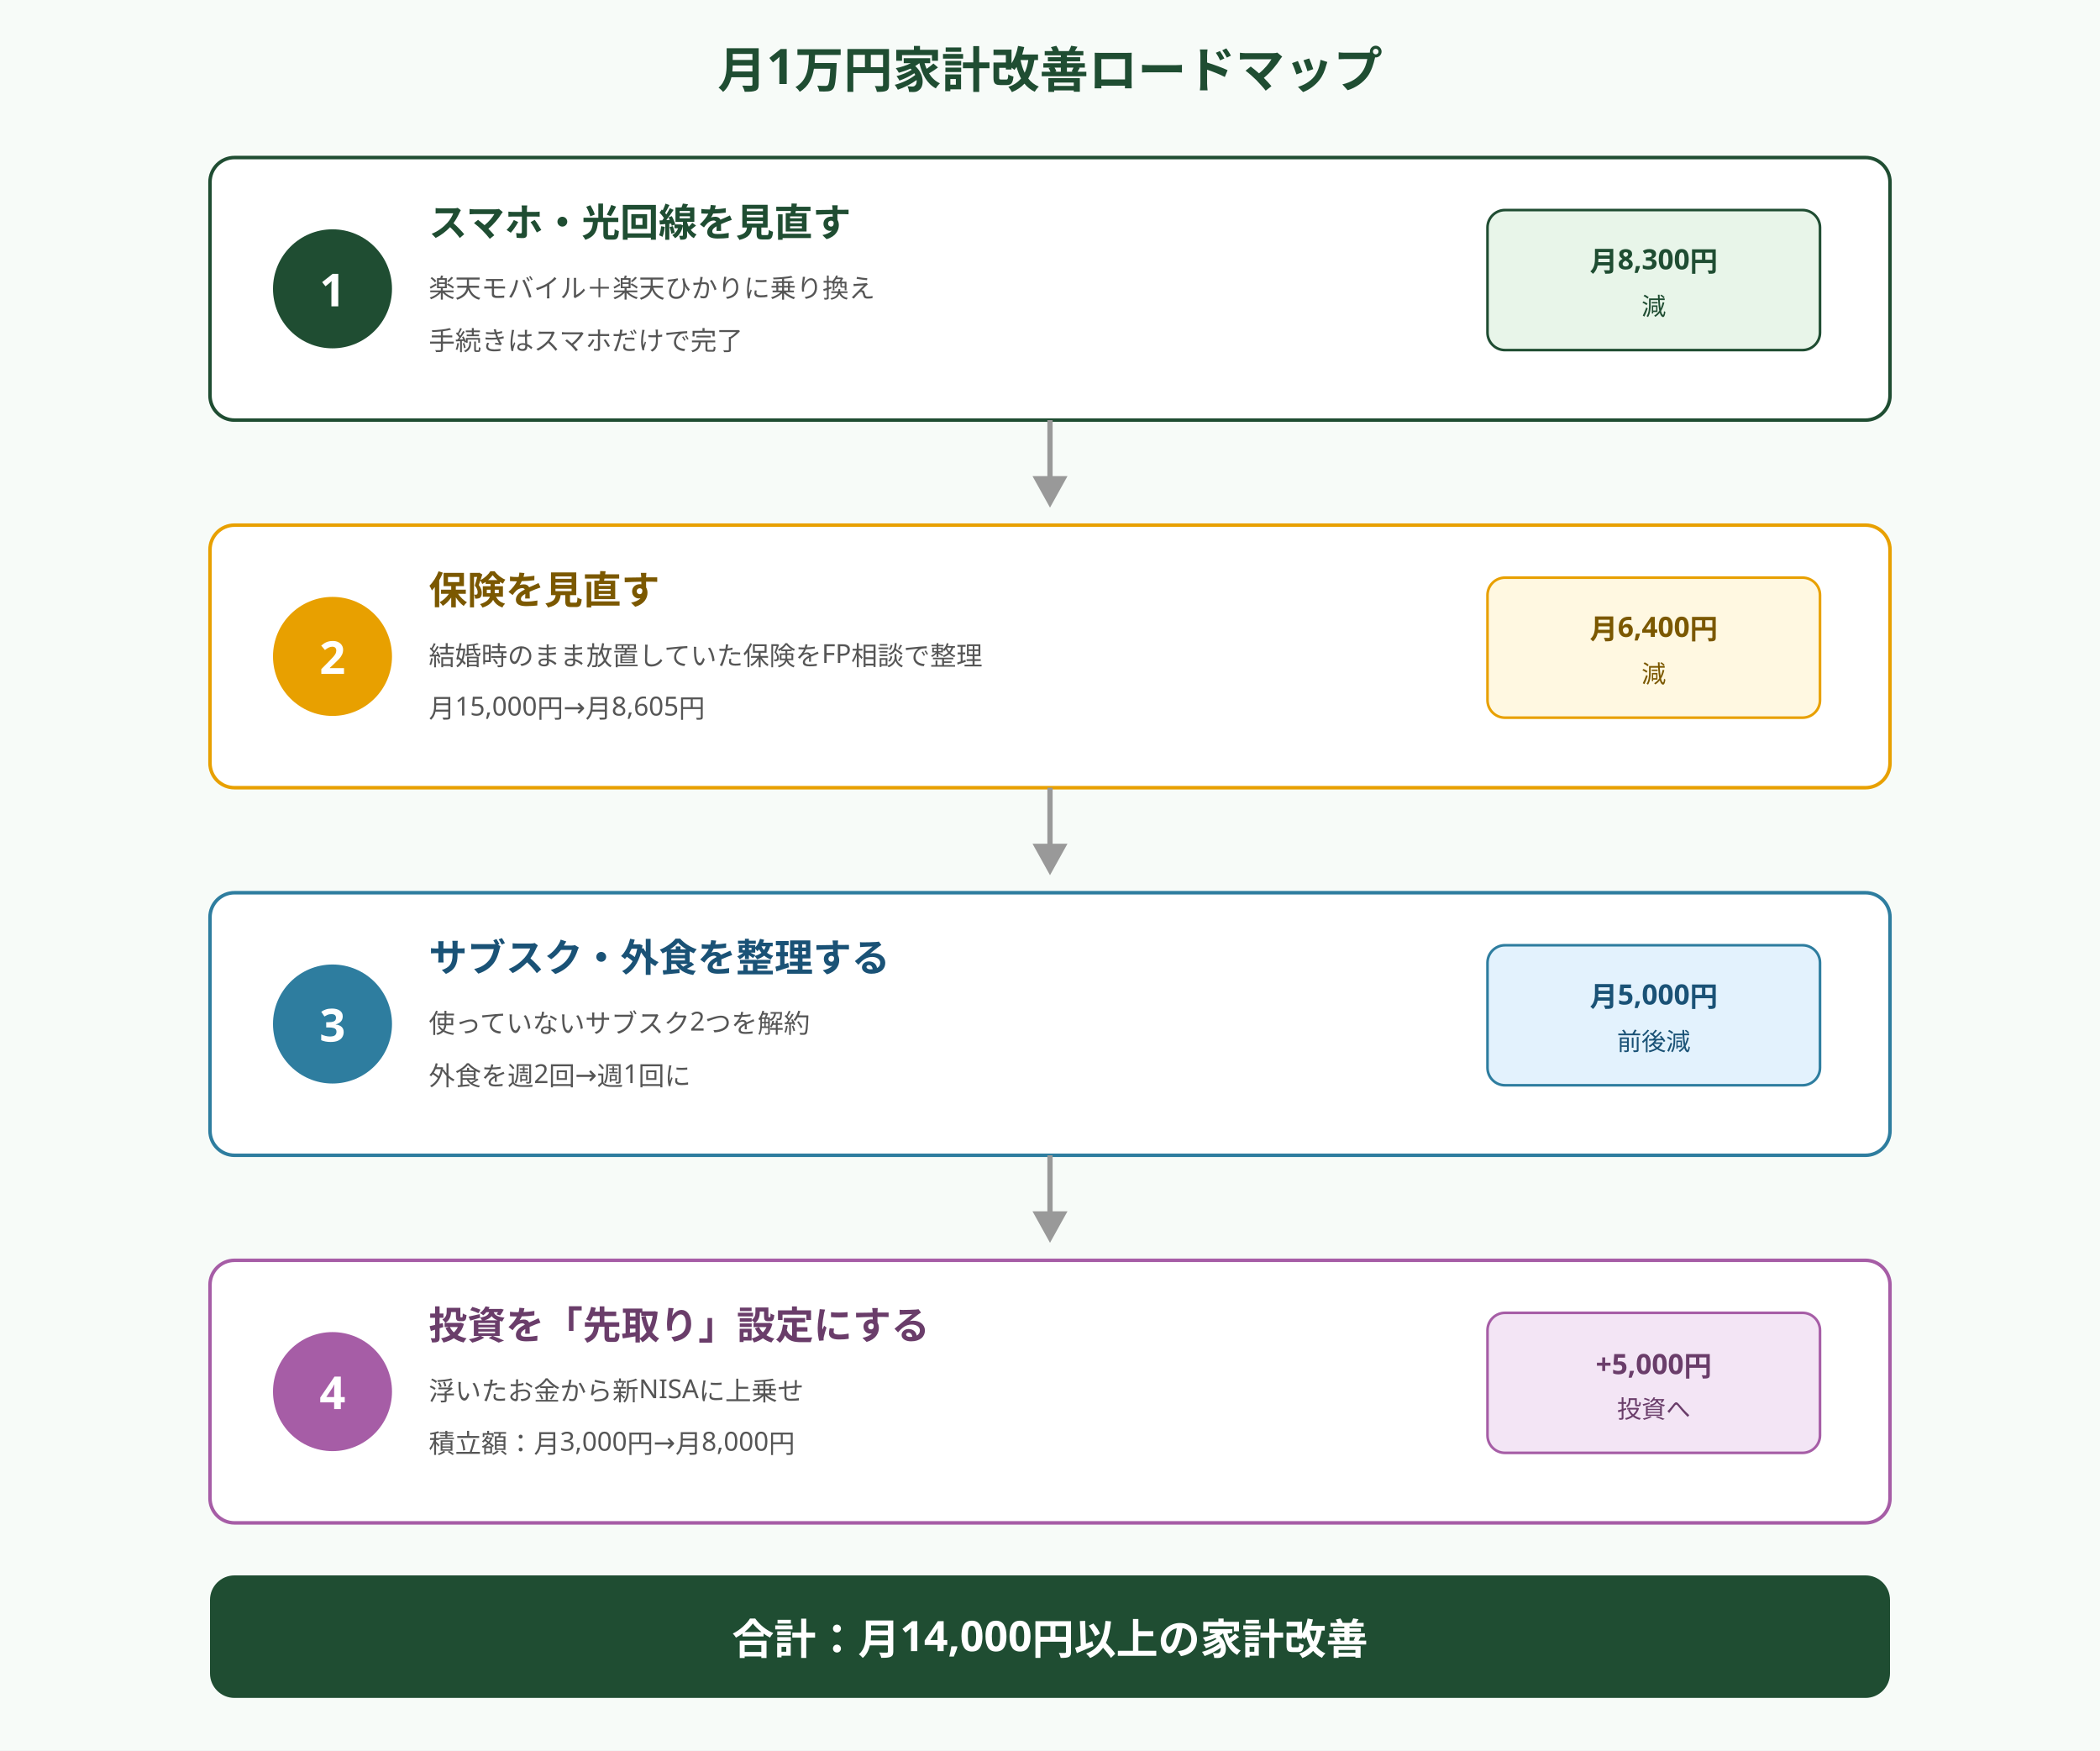
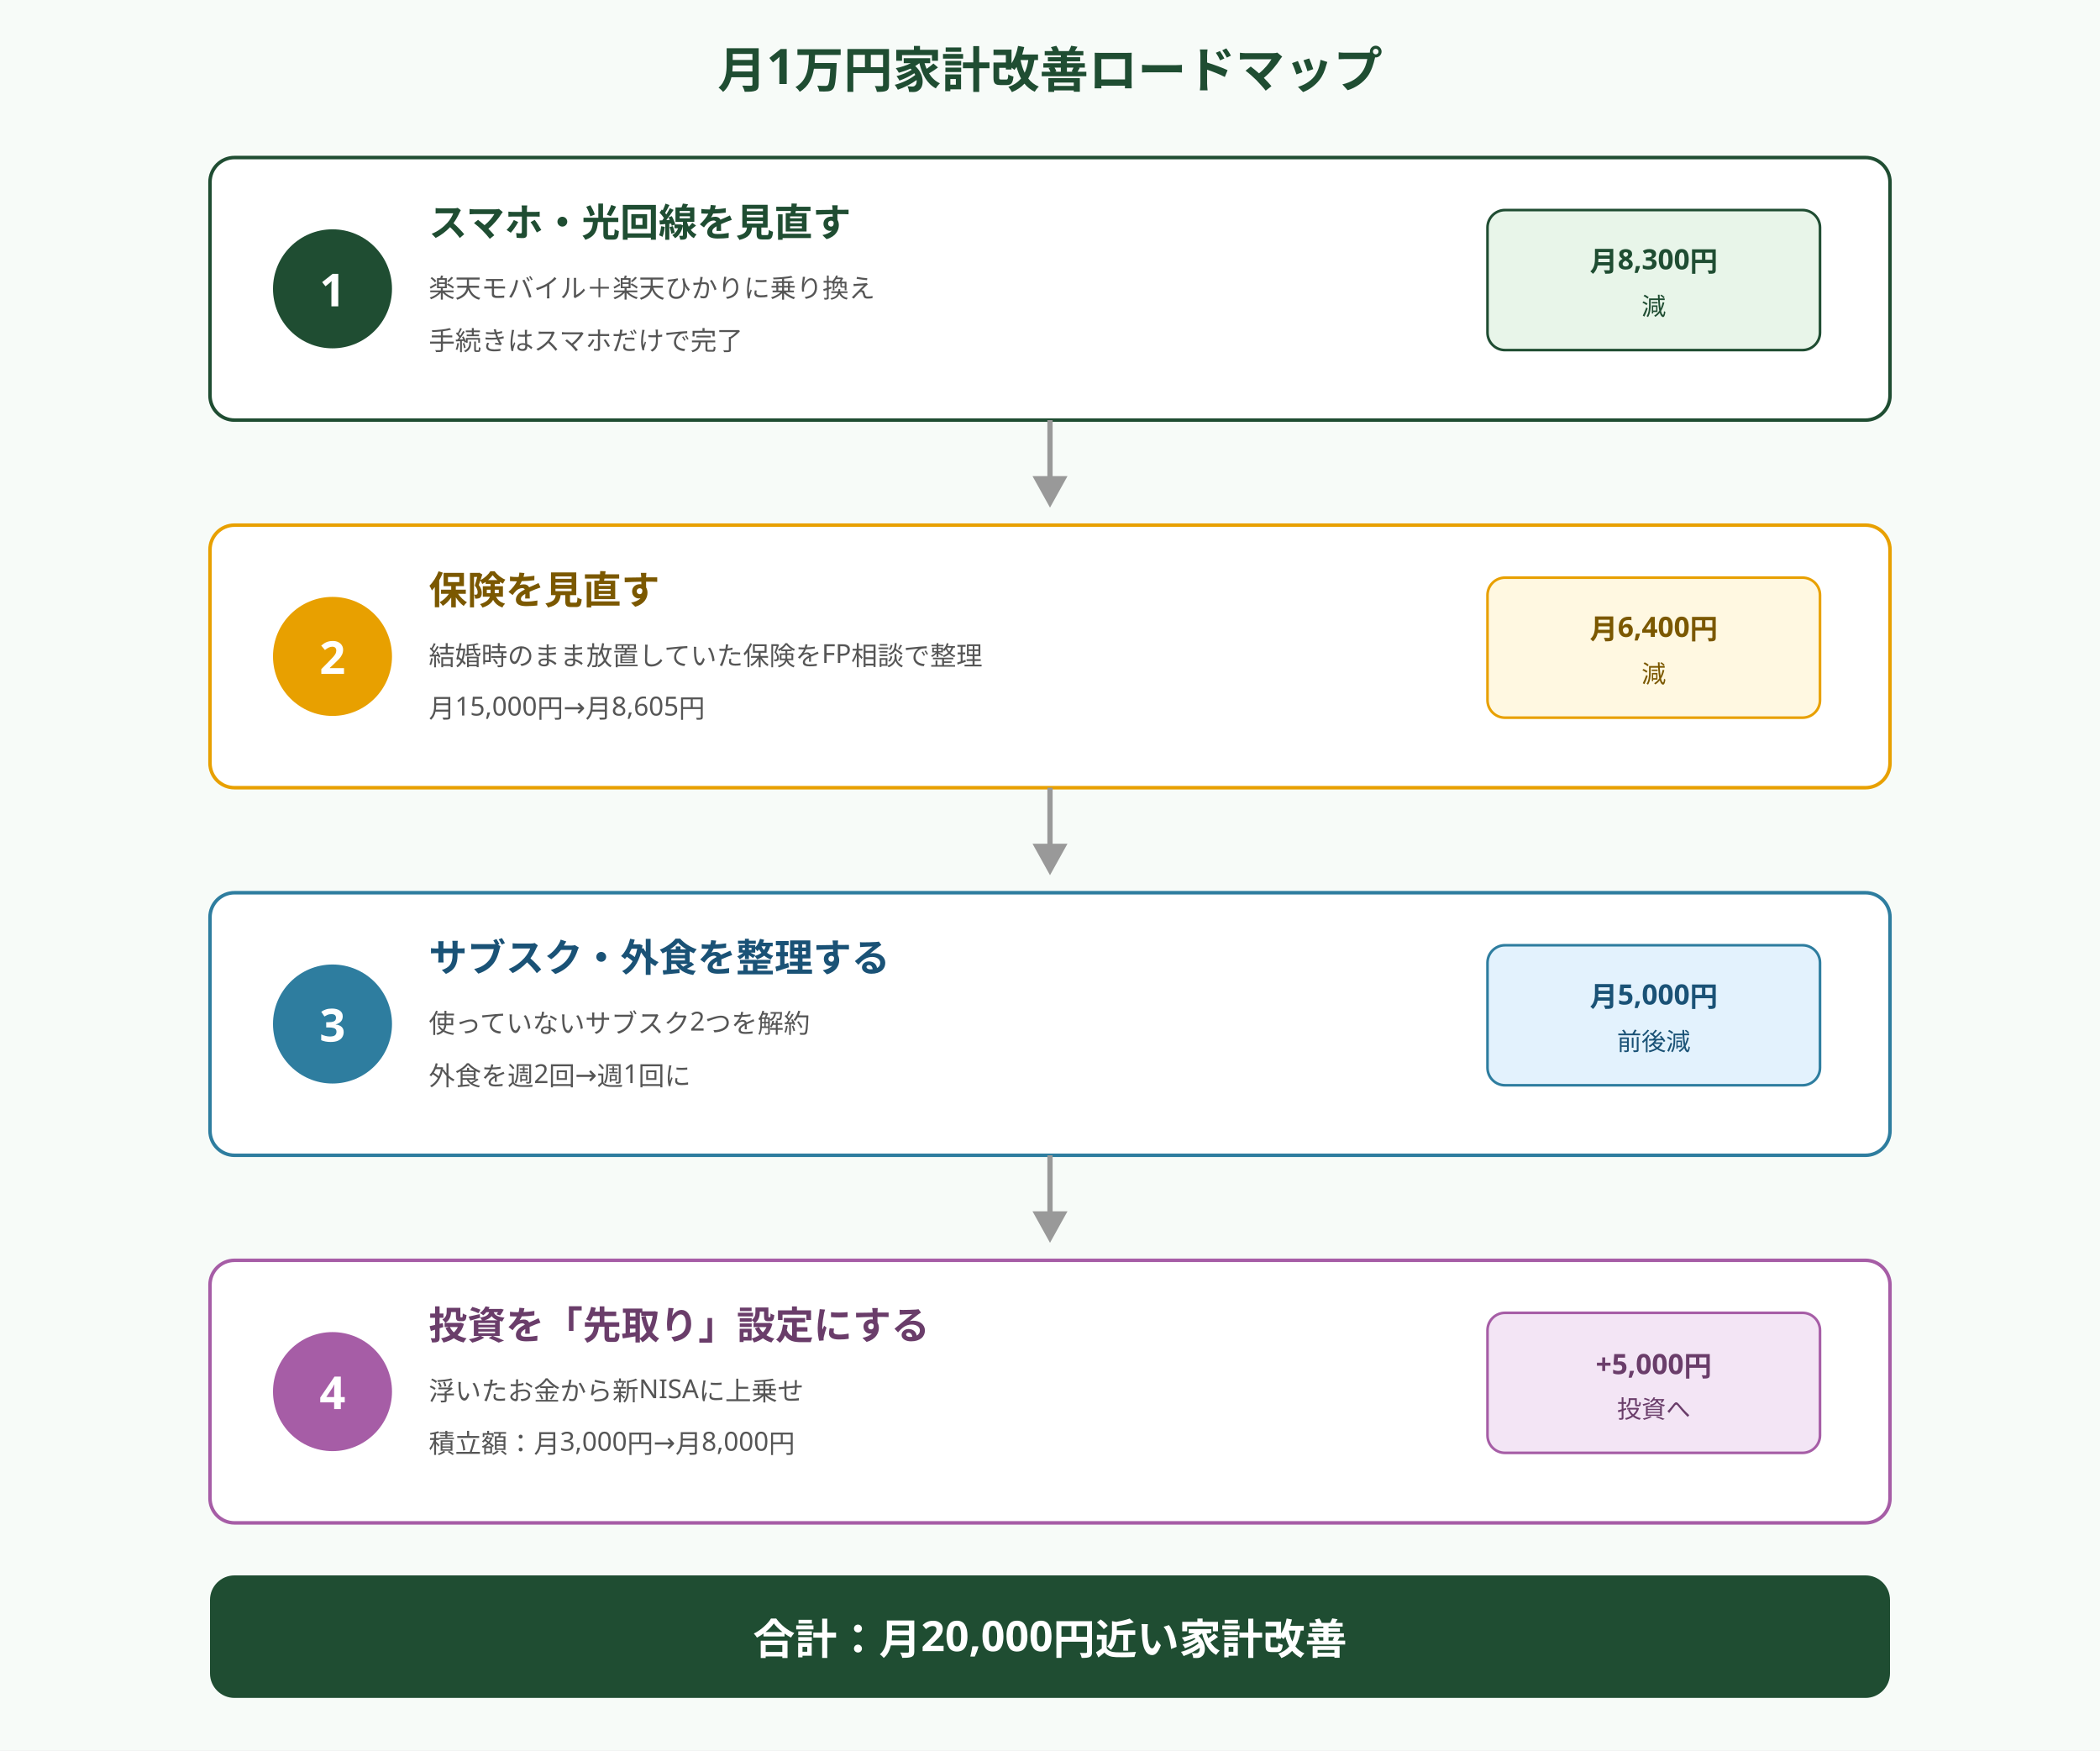
<svg xmlns="http://www.w3.org/2000/svg" width="1200" height="1000" viewBox="0 0 1200 1000">
  <rect width="1200" height="1000" fill="#F7FBF8" />
  <text x="600" y="50" font-size="28" font-weight="bold" text-anchor="middle" font-family="'Hiragino Sans','Noto Sans JP',sans-serif" fill="#1F4D32">
    月1万円家計改善ロードマップ
  </text>
  <rect x="120" y="90" width="960" height="150" rx="14" fill="#fff" stroke="#1F4D32" stroke-width="2" />
  <circle cx="190" cy="165" r="34" fill="#1F4D32" />
  <text x="190" y="175" font-size="26" font-weight="bold" text-anchor="middle" fill="#fff" font-family="'Hiragino Sans','Noto Sans JP',sans-serif">1</text>
  <text x="245" y="135" font-size="22" font-weight="bold" font-family="'Hiragino Sans','Noto Sans JP',sans-serif" fill="#1F4D32">スマホ・光回線を見直す</text>
  <text x="245" y="170" font-size="15" font-family="'Hiragino Sans','Noto Sans JP',sans-serif" fill="#555">楽天モバイル＋楽天ひかりに乗り換え</text>
  <text x="245" y="200" font-size="15" font-family="'Hiragino Sans','Noto Sans JP',sans-serif" fill="#555">手続きはスマホだけで完了</text>
  <rect x="850" y="120" width="190" height="80" rx="10" fill="#E8F5E9" stroke="#1F4D32" stroke-width="1.5" />
  <text x="945" y="155" font-size="16" text-anchor="middle" font-weight="bold" font-family="'Hiragino Sans','Noto Sans JP',sans-serif" fill="#1F4D32">月8,300円</text>
  <text x="945" y="180" font-size="14" text-anchor="middle" font-family="'Hiragino Sans','Noto Sans JP',sans-serif" fill="#1F4D32">減</text>
  <line x1="600" y1="240" x2="600" y2="280" stroke="#999" stroke-width="3" />
  <polygon points="600,290 590,272 610,272" fill="#999" />
  <rect x="120" y="300" width="960" height="150" rx="14" fill="#fff" stroke="#E8A000" stroke-width="2" />
  <circle cx="190" cy="375" r="34" fill="#E8A000" />
  <text x="190" y="385" font-size="26" font-weight="bold" text-anchor="middle" fill="#fff" font-family="'Hiragino Sans','Noto Sans JP',sans-serif">2</text>
  <text x="245" y="345" font-size="22" font-weight="bold" font-family="'Hiragino Sans','Noto Sans JP',sans-serif" fill="#7B5800">保険を見直す</text>
  <text x="245" y="380" font-size="15" font-family="'Hiragino Sans','Noto Sans JP',sans-serif" fill="#555">結婚時のまま放置していた保険をFP相談で整理</text>
  <text x="245" y="410" font-size="15" font-family="'Hiragino Sans','Noto Sans JP',sans-serif" fill="#555">月15,000円→月8,605円</text>
  <rect x="850" y="330" width="190" height="80" rx="10" fill="#FFF8E1" stroke="#E8A000" stroke-width="1.5" />
  <text x="945" y="365" font-size="16" text-anchor="middle" font-weight="bold" font-family="'Hiragino Sans','Noto Sans JP',sans-serif" fill="#7B5800">月6,400円</text>
  <text x="945" y="390" font-size="14" text-anchor="middle" font-family="'Hiragino Sans','Noto Sans JP',sans-serif" fill="#7B5800">減</text>
  <line x1="600" y1="450" x2="600" y2="490" stroke="#999" stroke-width="3" />
  <polygon points="600,500 590,482 610,482" fill="#999" />
  <rect x="120" y="510" width="960" height="150" rx="14" fill="#fff" stroke="#2E7D9F" stroke-width="2" />
  <circle cx="190" cy="585" r="34" fill="#2E7D9F" />
  <text x="190" y="595" font-size="26" font-weight="bold" text-anchor="middle" fill="#fff" font-family="'Hiragino Sans','Noto Sans JP',sans-serif">3</text>
  <text x="245" y="555" font-size="22" font-weight="bold" font-family="'Hiragino Sans','Noto Sans JP',sans-serif" fill="#1A5276">サブスク・外食を整理する</text>
  <text x="245" y="590" font-size="15" font-family="'Hiragino Sans','Noto Sans JP',sans-serif" fill="#555">使っていないサブスク2つを解約</text>
  <text x="245" y="620" font-size="15" font-family="'Hiragino Sans','Noto Sans JP',sans-serif" fill="#555">外食を週2回→週1回に</text>
  <rect x="850" y="540" width="190" height="80" rx="10" fill="#E3F2FD" stroke="#2E7D9F" stroke-width="1.5" />
  <text x="945" y="575" font-size="16" text-anchor="middle" font-weight="bold" font-family="'Hiragino Sans','Noto Sans JP',sans-serif" fill="#1A5276">月5,000円</text>
  <text x="945" y="600" font-size="14" text-anchor="middle" font-family="'Hiragino Sans','Noto Sans JP',sans-serif" fill="#1A5276">前後減</text>
  <line x1="600" y1="660" x2="600" y2="700" stroke="#999" stroke-width="3" />
  <polygon points="600,710 590,692 610,692" fill="#999" />
  <rect x="120" y="720" width="960" height="150" rx="14" fill="#fff" stroke="#A65DA6" stroke-width="2" />
  <circle cx="190" cy="795" r="34" fill="#A65DA6" />
  <text x="190" y="805" font-size="26" font-weight="bold" text-anchor="middle" fill="#fff" font-family="'Hiragino Sans','Noto Sans JP',sans-serif">4</text>
  <text x="245" y="765" font-size="22" font-weight="bold" font-family="'Hiragino Sans','Noto Sans JP',sans-serif" fill="#6A3D6A">投資を「先取り」設定にする</text>
  <text x="245" y="800" font-size="15" font-family="'Hiragino Sans','Noto Sans JP',sans-serif" fill="#555">浮いたお金から新NISAに上乗せ</text>
  <text x="245" y="830" font-size="15" font-family="'Hiragino Sans','Noto Sans JP',sans-serif" fill="#555">積立額：月3,000円→月8,000円</text>
  <rect x="850" y="750" width="190" height="80" rx="10" fill="#F3E5F5" stroke="#A65DA6" stroke-width="1.5" />
  <text x="945" y="785" font-size="16" text-anchor="middle" font-weight="bold" font-family="'Hiragino Sans','Noto Sans JP',sans-serif" fill="#6A3D6A">+5,000円</text>
  <text x="945" y="810" font-size="14" text-anchor="middle" font-family="'Hiragino Sans','Noto Sans JP',sans-serif" fill="#6A3D6A">投資へ</text>
  <rect x="120" y="900" width="960" height="70" rx="14" fill="#1F4D32" />
  <text x="600" y="945" font-size="24" font-weight="bold" text-anchor="middle" font-family="'Hiragino Sans','Noto Sans JP',sans-serif" fill="#fff">
-     合計：月14,000円以上の家計改善
+     合計：月20,000円近い家計改善
  </text>
</svg>
